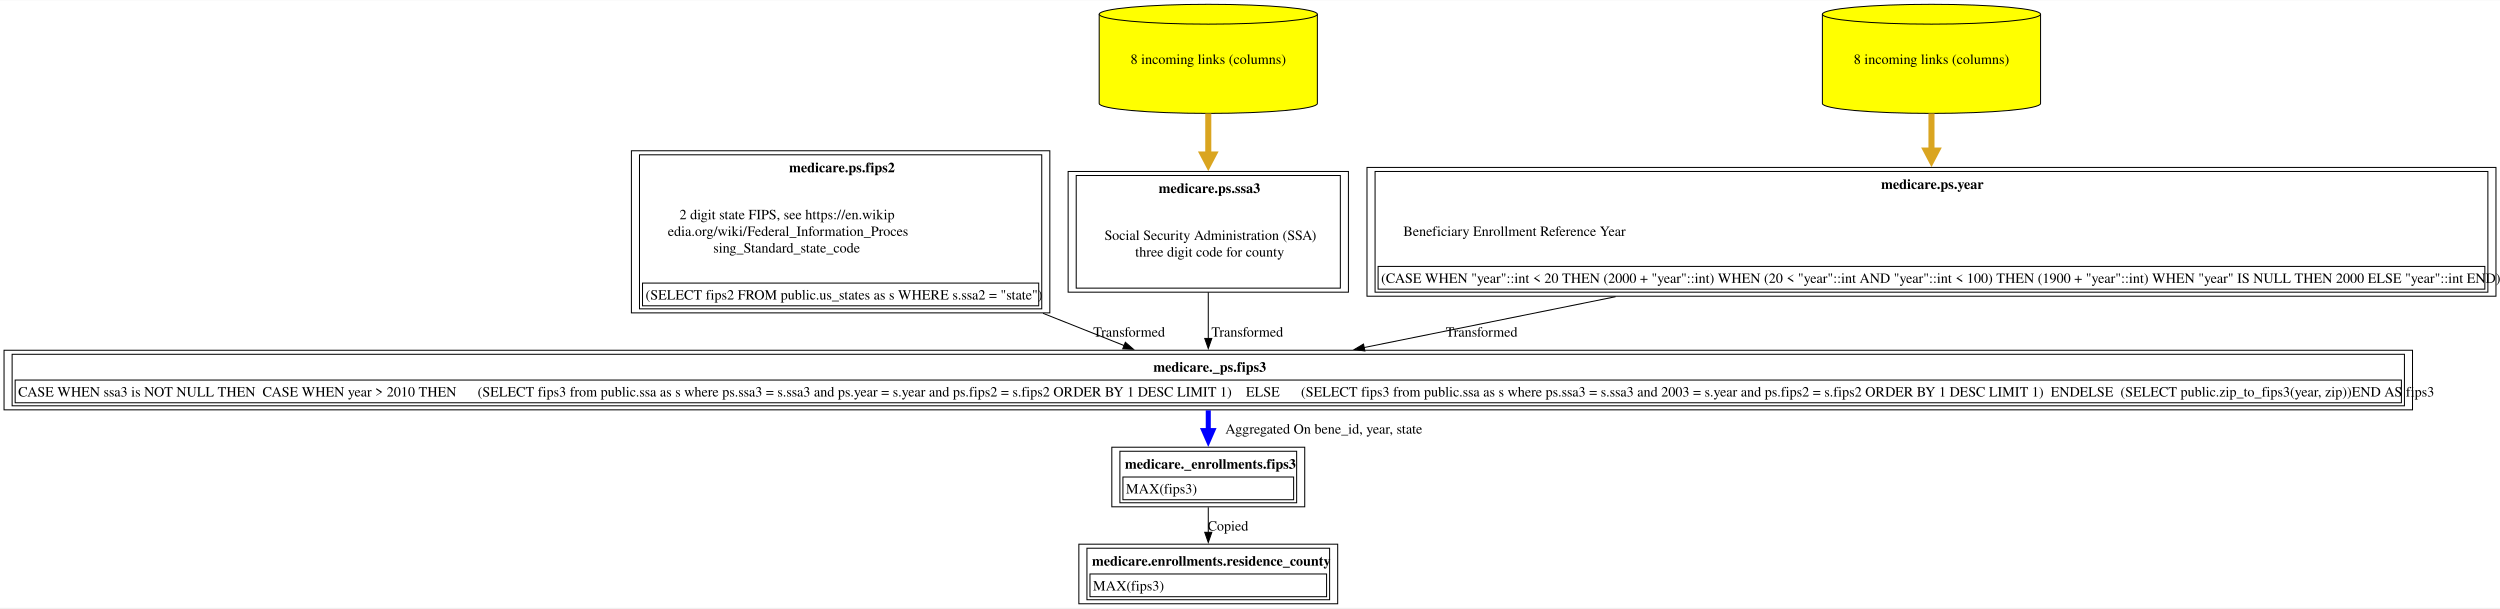
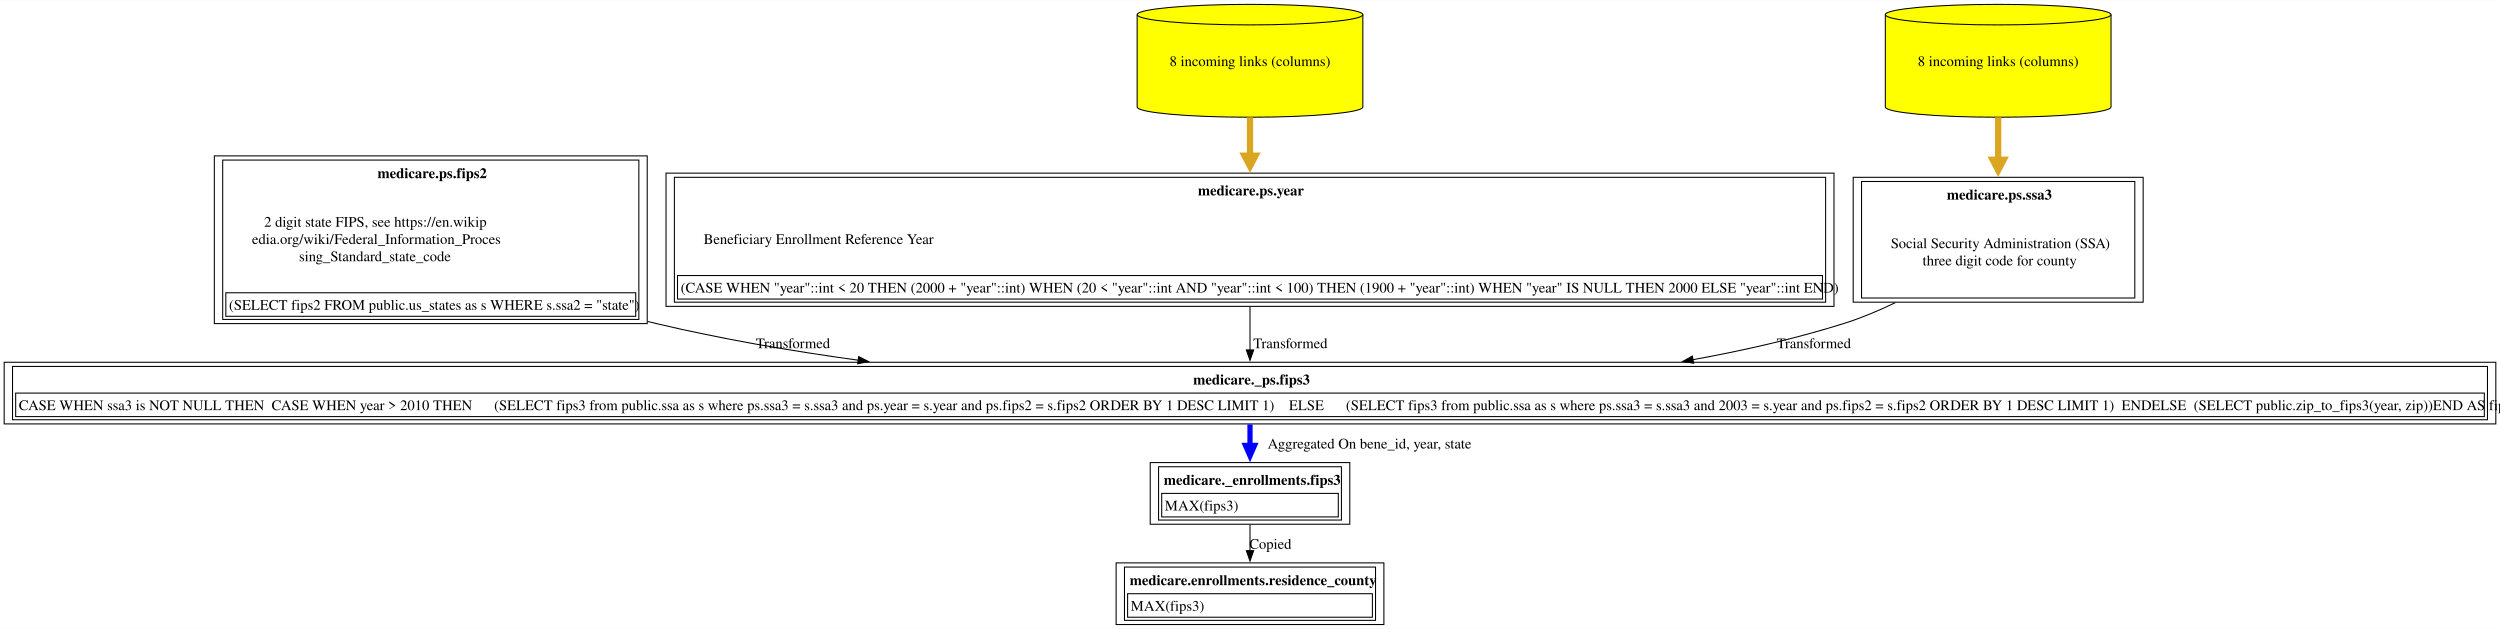
- <svg xmlns="http://www.w3.org/2000/svg" xmlns:xlink="http://www.w3.org/1999/xlink" width="2475pt" height="602pt" viewBox="0.00 0.00 2475.12 601.50">
+ <svg xmlns="http://www.w3.org/2000/svg" xmlns:xlink="http://www.w3.org/1999/xlink" width="2393pt" height="602pt" viewBox="0.00 0.00 2392.50 601.50">
  <g id="graph0" class="graph" transform="scale(1 1) rotate(0) translate(4 597.5)">
-     <polygon fill="white" stroke="none" points="-4,4 -4,-597.5 2471.12,-597.5 2471.12,4 -4,4" />
+     <polygon fill="white" stroke="none" points="-4,4 -4,-597.5 2388.5,-597.5 2388.5,4 -4,4" />
    <g id="node1" class="node">
      <g id="a_node1">
        <a xlink:href="../medicare.enrollments/residence_county.html" xlink:title="&lt;TABLE&gt;" target="_blank">
          <polygon fill="none" stroke="black" points="1320.38,-59 1064.12,-59 1064.12,0 1320.38,0 1320.38,-59" />
          <text text-anchor="start" x="1077.12" y="-37.7" font-family="Times,serif" font-weight="bold" font-size="14.00">medicare.enrollments.residence_county</text>
          <polygon fill="none" stroke="black" points="1075.12,-7 1075.12,-29.5 1309.38,-29.5 1309.38,-7 1075.12,-7" />
          <text text-anchor="start" x="1078.12" y="-13.2" font-family="Times,serif" font-size="14.00">MAX(fips3)</text>
          <polygon fill="none" stroke="black" points="1072.12,-4 1072.12,-55 1312.38,-55 1312.38,-4 1072.12,-4" />
        </a>
      </g>
    </g>
    <g id="node2" class="node">
      <g id="a_node2">
        <a xlink:href="../medicare._enrollments/fips3.html" xlink:title="&lt;TABLE&gt;" target="_blank">
          <polygon fill="none" stroke="black" points="1287.75,-155 1096.75,-155 1096.75,-96 1287.75,-96 1287.75,-155" />
          <text text-anchor="start" x="1109.75" y="-133.7" font-family="Times,serif" font-weight="bold" font-size="14.00">medicare._enrollments.fips3</text>
          <polygon fill="none" stroke="black" points="1107.75,-103 1107.75,-125.5 1276.75,-125.5 1276.75,-103 1107.75,-103" />
          <text text-anchor="start" x="1110.75" y="-109.2" font-family="Times,serif" font-size="14.00">MAX(fips3)</text>
          <polygon fill="none" stroke="black" points="1104.75,-100 1104.75,-151 1279.75,-151 1279.75,-100 1104.75,-100" />
        </a>
      </g>
    </g>
    <g id="edge1" class="edge">
      <path fill="none" stroke="black" d="M1192.25,-95.53C1192.25,-87.68 1192.25,-79.05 1192.25,-70.7" />
      <polygon fill="black" stroke="black" points="1195.75,-70.73 1192.25,-60.73 1188.75,-70.73 1195.75,-70.73" />
      <text text-anchor="middle" x="1211.75" y="-72.45" font-family="Times,serif" font-size="14.00">Copied</text>
    </g>
    <g id="node3" class="node">
      <g id="a_node3">
        <a xlink:href="../medicare._ps/fips3.html" xlink:title="&lt;TABLE&gt;" target="_blank">
          <polygon fill="none" stroke="black" points="2384.5,-251 0,-251 0,-192 2384.5,-192 2384.5,-251" />
          <text text-anchor="start" x="1137.88" y="-229.7" font-family="Times,serif" font-weight="bold" font-size="14.00">medicare._ps.fips3</text>
          <polygon fill="none" stroke="black" points="11,-199 11,-221.5 2373.5,-221.5 2373.5,-199 11,-199" />
          <text text-anchor="start" x="14" y="-205.2" font-family="Times,serif" font-size="14.00">CASE WHEN ssa3 is NOT NULL THEN  CASE WHEN year &gt; 2010 THEN      (SELECT fips3 from public.ssa as s where ps.ssa3 = s.ssa3 and ps.year = s.year and ps.fips2 = s.fips2 ORDER BY 1 DESC LIMIT 1)    ELSE      (SELECT fips3 from public.ssa as s where ps.ssa3 = s.ssa3 and 2003 = s.year and ps.fips2 = s.fips2 ORDER BY 1 DESC LIMIT 1)  ENDELSE  (SELECT public.zip_to_fips3(year, zip))END AS fips3</text>
          <polygon fill="none" stroke="black" points="8,-196 8,-247 2376.5,-247 2376.5,-196 8,-196" />
        </a>
      </g>
    </g>
    <g id="edge2" class="edge">
      <path fill="none" stroke="blue" stroke-width="5" d="M1192.25,-191.53C1192.25,-185.13 1192.25,-178.2 1192.25,-171.33" />
      <polygon fill="blue" stroke="blue" stroke-width="5" points="1196.63,-171.45 1192.25,-161.45 1187.88,-171.45 1196.63,-171.45" />
      <text text-anchor="middle" x="1306.62" y="-168.45" font-family="Times,serif" font-size="14.00">	  Aggregated On bene_id, year, state</text>
    </g>
    <g id="node4" class="node">
      <g id="a_node4">
        <a xlink:href="../medicare.ps/fips2.html" xlink:title="&lt;TABLE&gt;" target="_blank">
-           <polygon fill="none" stroke="black" points="1035.38,-448.5 621.12,-448.5 621.12,-288 1035.38,-288 1035.38,-448.5" />
-           <text text-anchor="start" x="777.25" y="-427.2" font-family="Times,serif" font-weight="bold" font-size="14.00">medicare.ps.fips2</text>
-           <text text-anchor="start" x="668.75" y="-380.7" font-family="Times,serif" font-size="14.00">2 digit state FIPS, see https://en.wikip</text>
-           <text text-anchor="start" x="657.12" y="-364.2" font-family="Times,serif" font-size="14.00">edia.org/wiki/Federal_Information_Proces</text>
-           <text text-anchor="start" x="702.12" y="-347.7" font-family="Times,serif" font-size="14.00">sing_Standard_state_code</text>
-           <polygon fill="none" stroke="black" points="632.12,-295 632.12,-317.5 1024.38,-317.5 1024.38,-295 632.12,-295" />
-           <text text-anchor="start" x="635.12" y="-301.2" font-family="Times,serif" font-size="14.00">(SELECT fips2 FROM public.us_states as s WHERE s.ssa2 = "state")</text>
-           <polygon fill="none" stroke="black" points="629.12,-292 629.12,-444.5 1027.38,-444.5 1027.38,-292 629.12,-292" />
+           <polygon fill="none" stroke="black" points="615.38,-448.5 201.12,-448.5 201.12,-288 615.38,-288 615.38,-448.5" />
+           <text text-anchor="start" x="357.25" y="-427.2" font-family="Times,serif" font-weight="bold" font-size="14.00">medicare.ps.fips2</text>
+           <text text-anchor="start" x="248.75" y="-380.7" font-family="Times,serif" font-size="14.00">2 digit state FIPS, see https://en.wikip</text>
+           <text text-anchor="start" x="237.12" y="-364.2" font-family="Times,serif" font-size="14.00">edia.org/wiki/Federal_Information_Proces</text>
+           <text text-anchor="start" x="282.12" y="-347.7" font-family="Times,serif" font-size="14.00">sing_Standard_state_code</text>
+           <polygon fill="none" stroke="black" points="212.12,-295 212.12,-317.5 604.38,-317.5 604.38,-295 212.12,-295" />
+           <text text-anchor="start" x="215.12" y="-301.2" font-family="Times,serif" font-size="14.00">(SELECT fips2 FROM public.us_states as s WHERE s.ssa2 = "state")</text>
+           <polygon fill="none" stroke="black" points="209.12,-292 209.12,-444.5 607.38,-444.5 607.38,-292 209.12,-292" />
        </a>
      </g>
    </g>
    <g id="edge3" class="edge">
-       <path fill="none" stroke="black" d="M1028.62,-287.57C1056.93,-276.31 1084.65,-265.29 1108.99,-255.61" />
-       <polygon fill="black" stroke="black" points="1110.16,-258.91 1118.16,-251.96 1107.57,-252.41 1110.16,-258.91" />
-       <text text-anchor="middle" x="1113.88" y="-264.45" font-family="Times,serif" font-size="14.00">  Transformed</text>
+       <path fill="none" stroke="black" d="M615.76,-290.08C618.6,-289.36 621.43,-288.67 624.25,-288 686.1,-273.31 752.56,-261.87 817.44,-252.97" />
+       <polygon fill="black" stroke="black" points="817.74,-256.46 827.18,-251.65 816.8,-249.52 817.74,-256.46" />
+       <text text-anchor="middle" x="754.88" y="-264.45" font-family="Times,serif" font-size="14.00">  Transformed</text>
    </g>
    <g id="node5" class="node">
      <g id="a_node5">
-         <a xlink:href="../medicare.ps/ssa3.html" xlink:title="&lt;TABLE&gt;" target="_blank">
-           <polygon fill="none" stroke="black" points="1331,-428 1053.5,-428 1053.5,-308.5 1331,-308.5 1331,-428" />
-           <text text-anchor="start" x="1143.12" y="-406.7" font-family="Times,serif" font-weight="bold" font-size="14.00">medicare.ps.ssa3</text>
-           <text text-anchor="start" x="1089.5" y="-360.2" font-family="Times,serif" font-size="14.00">Social Security Administration (SSA)</text>
-           <text text-anchor="start" x="1119.88" y="-343.7" font-family="Times,serif" font-size="14.00">three digit code for county</text>
-           <polygon fill="none" stroke="black" points="1061.5,-312.5 1061.5,-424 1323,-424 1323,-312.5 1061.5,-312.5" />
+         <a xlink:href="../medicare.ps/year.html" xlink:title="&lt;TABLE&gt;" target="_blank">
+           <polygon fill="none" stroke="black" points="1751.12,-432 633.38,-432 633.38,-304.5 1751.12,-304.5 1751.12,-432" />
+           <text text-anchor="start" x="1142.38" y="-410.7" font-family="Times,serif" font-weight="bold" font-size="14.00">medicare.ps.year</text>
+           <text text-anchor="start" x="669.38" y="-364.2" font-family="Times,serif" font-size="14.00">Beneficiary Enrollment Reference Year</text>
+           <polygon fill="none" stroke="black" points="644.38,-311.5 644.38,-334 1740.12,-334 1740.12,-311.5 644.38,-311.5" />
+           <text text-anchor="start" x="647.38" y="-317.7" font-family="Times,serif" font-size="14.00">(CASE WHEN "year"::int &lt; 20 THEN (2000 + "year"::int) WHEN (20 &lt; "year"::int AND "year"::int &lt; 100) THEN (1900 + "year"::int) WHEN "year" IS NULL THEN 2000 ELSE "year"::int END)</text>
+           <polygon fill="none" stroke="black" points="641.38,-308.5 641.38,-428 1743.12,-428 1743.12,-308.5 641.38,-308.5" />
        </a>
      </g>
    </g>
    <g id="edge4" class="edge">
-       <path fill="none" stroke="black" d="M1192.25,-308.37C1192.25,-292.97 1192.25,-276.71 1192.25,-262.54" />
-       <polygon fill="black" stroke="black" points="1195.75,-262.7 1192.25,-252.7 1188.75,-262.7 1195.75,-262.7" />
+       <path fill="none" stroke="black" d="M1192.25,-304.18C1192.25,-290.07 1192.25,-275.47 1192.25,-262.59" />
+       <polygon fill="black" stroke="black" points="1195.75,-262.82 1192.25,-252.82 1188.75,-262.82 1195.75,-262.82" />
      <text text-anchor="middle" x="1230.88" y="-264.45" font-family="Times,serif" font-size="14.00">  Transformed</text>
    </g>
    <g id="node6" class="node">
      <g id="a_node6">
-         <a xlink:href="../medicare.ps/ssa3.html" xlink:title="8 incoming links (columns)" target="_blank">
+         <a xlink:href="../medicare.ps/year.html" xlink:title="8 incoming links (columns)" target="_blank">
          <path fill="yellow" stroke="black" d="M1300.25,-583.68C1300.25,-589.1 1251.84,-593.5 1192.25,-593.5 1132.66,-593.5 1084.25,-589.1 1084.25,-583.68 1084.25,-583.68 1084.25,-495.32 1084.25,-495.32 1084.25,-489.9 1132.66,-485.5 1192.25,-485.5 1251.84,-485.5 1300.25,-489.9 1300.25,-495.32 1300.25,-495.32 1300.25,-583.68 1300.25,-583.68" />
          <path fill="none" stroke="black" d="M1300.25,-583.68C1300.25,-578.26 1251.84,-573.86 1192.25,-573.86 1132.66,-573.86 1084.25,-578.26 1084.25,-583.68" />
          <text text-anchor="middle" x="1192.25" y="-534.45" font-family="Times,serif" font-size="14.00">8 incoming links (columns)</text>
        </a>
      </g>
    </g>
    <g id="edge5" class="edge">
-       <path fill="none" stroke="goldenrod" stroke-width="6" d="M1192.25,-485.41C1192.25,-472.38 1192.25,-458.19 1192.25,-444.34" />
-       <polygon fill="goldenrod" stroke="goldenrod" stroke-width="6" points="1197.5,-444.79 1192.25,-434.79 1187,-444.79 1197.5,-444.79" />
+       <path fill="none" stroke="goldenrod" stroke-width="6" d="M1192.25,-485.41C1192.25,-473.68 1192.25,-461.01 1192.25,-448.5" />
+       <polygon fill="goldenrod" stroke="goldenrod" stroke-width="6" points="1197.5,-448.68 1192.25,-438.68 1187,-448.68 1197.5,-448.68" />
    </g>
    <g id="node7" class="node">
      <g id="a_node7">
-         <a xlink:href="../medicare.ps/year.html" xlink:title="&lt;TABLE&gt;" target="_blank">
-           <polygon fill="none" stroke="black" points="2467.12,-432 1349.38,-432 1349.38,-304.5 2467.12,-304.5 2467.12,-432" />
-           <text text-anchor="start" x="1858.38" y="-410.7" font-family="Times,serif" font-weight="bold" font-size="14.00">medicare.ps.year</text>
-           <text text-anchor="start" x="1385.38" y="-364.2" font-family="Times,serif" font-size="14.00">Beneficiary Enrollment Reference Year</text>
-           <polygon fill="none" stroke="black" points="1360.38,-311.5 1360.38,-334 2456.12,-334 2456.12,-311.5 1360.38,-311.5" />
-           <text text-anchor="start" x="1363.38" y="-317.7" font-family="Times,serif" font-size="14.00">(CASE WHEN "year"::int &lt; 20 THEN (2000 + "year"::int) WHEN (20 &lt; "year"::int AND "year"::int &lt; 100) THEN (1900 + "year"::int) WHEN "year" IS NULL THEN 2000 ELSE "year"::int END)</text>
-           <polygon fill="none" stroke="black" points="1357.38,-308.5 1357.38,-428 2459.12,-428 2459.12,-308.5 1357.38,-308.5" />
+         <a xlink:href="../medicare.ps/ssa3.html" xlink:title="&lt;TABLE&gt;" target="_blank">
+           <polygon fill="none" stroke="black" points="2047,-428 1769.5,-428 1769.5,-308.5 2047,-308.5 2047,-428" />
+           <text text-anchor="start" x="1859.12" y="-406.7" font-family="Times,serif" font-weight="bold" font-size="14.00">medicare.ps.ssa3</text>
+           <text text-anchor="start" x="1805.5" y="-360.2" font-family="Times,serif" font-size="14.00">Social Security Administration (SSA)</text>
+           <text text-anchor="start" x="1835.88" y="-343.7" font-family="Times,serif" font-size="14.00">three digit code for county</text>
+           <polygon fill="none" stroke="black" points="1777.5,-312.5 1777.5,-424 2039,-424 2039,-312.5 1777.5,-312.5" />
        </a>
      </g>
    </g>
    <g id="edge6" class="edge">
-       <path fill="none" stroke="black" d="M1595.5,-304.02C1509.21,-286.58 1419.36,-268.41 1346.42,-253.67" />
-       <polygon fill="black" stroke="black" points="1347.31,-250.28 1336.81,-251.73 1345.92,-257.14 1347.31,-250.28" />
-       <text text-anchor="middle" x="1462.88" y="-264.45" font-family="Times,serif" font-size="14.00">  Transformed</text>
+       <path fill="none" stroke="black" d="M1809.77,-308.01C1793.65,-300.23 1776.8,-293.18 1760.25,-288 1714.23,-273.6 1665.22,-262.31 1616.02,-253.46" />
+       <polygon fill="black" stroke="black" points="1616.8,-250.05 1606.35,-251.76 1615.59,-256.94 1616.8,-250.05" />
+       <text text-anchor="middle" x="1731.88" y="-264.45" font-family="Times,serif" font-size="14.00">  Transformed</text>
    </g>
    <g id="node8" class="node">
      <g id="a_node8">
-         <a xlink:href="../medicare.ps/year.html" xlink:title="8 incoming links (columns)" target="_blank">
+         <a xlink:href="../medicare.ps/ssa3.html" xlink:title="8 incoming links (columns)" target="_blank">
          <path fill="yellow" stroke="black" d="M2016.25,-583.68C2016.25,-589.1 1967.84,-593.5 1908.25,-593.5 1848.66,-593.5 1800.25,-589.1 1800.25,-583.68 1800.25,-583.68 1800.25,-495.32 1800.25,-495.32 1800.25,-489.9 1848.66,-485.5 1908.25,-485.5 1967.84,-485.5 2016.25,-489.9 2016.25,-495.32 2016.25,-495.32 2016.25,-583.68 2016.25,-583.68" />
          <path fill="none" stroke="black" d="M2016.25,-583.68C2016.25,-578.26 1967.84,-573.86 1908.25,-573.86 1848.66,-573.86 1800.25,-578.26 1800.25,-583.68" />
          <text text-anchor="middle" x="1908.25" y="-534.45" font-family="Times,serif" font-size="14.00">8 incoming links (columns)</text>
        </a>
      </g>
    </g>
    <g id="edge7" class="edge">
-       <path fill="none" stroke="goldenrod" stroke-width="6" d="M1908.25,-485.41C1908.25,-473.68 1908.25,-461.01 1908.25,-448.5" />
-       <polygon fill="goldenrod" stroke="goldenrod" stroke-width="6" points="1913.5,-448.68 1908.25,-438.68 1903,-448.68 1913.5,-448.68" />
+       <path fill="none" stroke="goldenrod" stroke-width="6" d="M1908.25,-485.41C1908.25,-472.38 1908.25,-458.19 1908.25,-444.34" />
+       <polygon fill="goldenrod" stroke="goldenrod" stroke-width="6" points="1913.5,-444.79 1908.25,-434.79 1903,-444.79 1913.5,-444.79" />
    </g>
  </g>
</svg>
